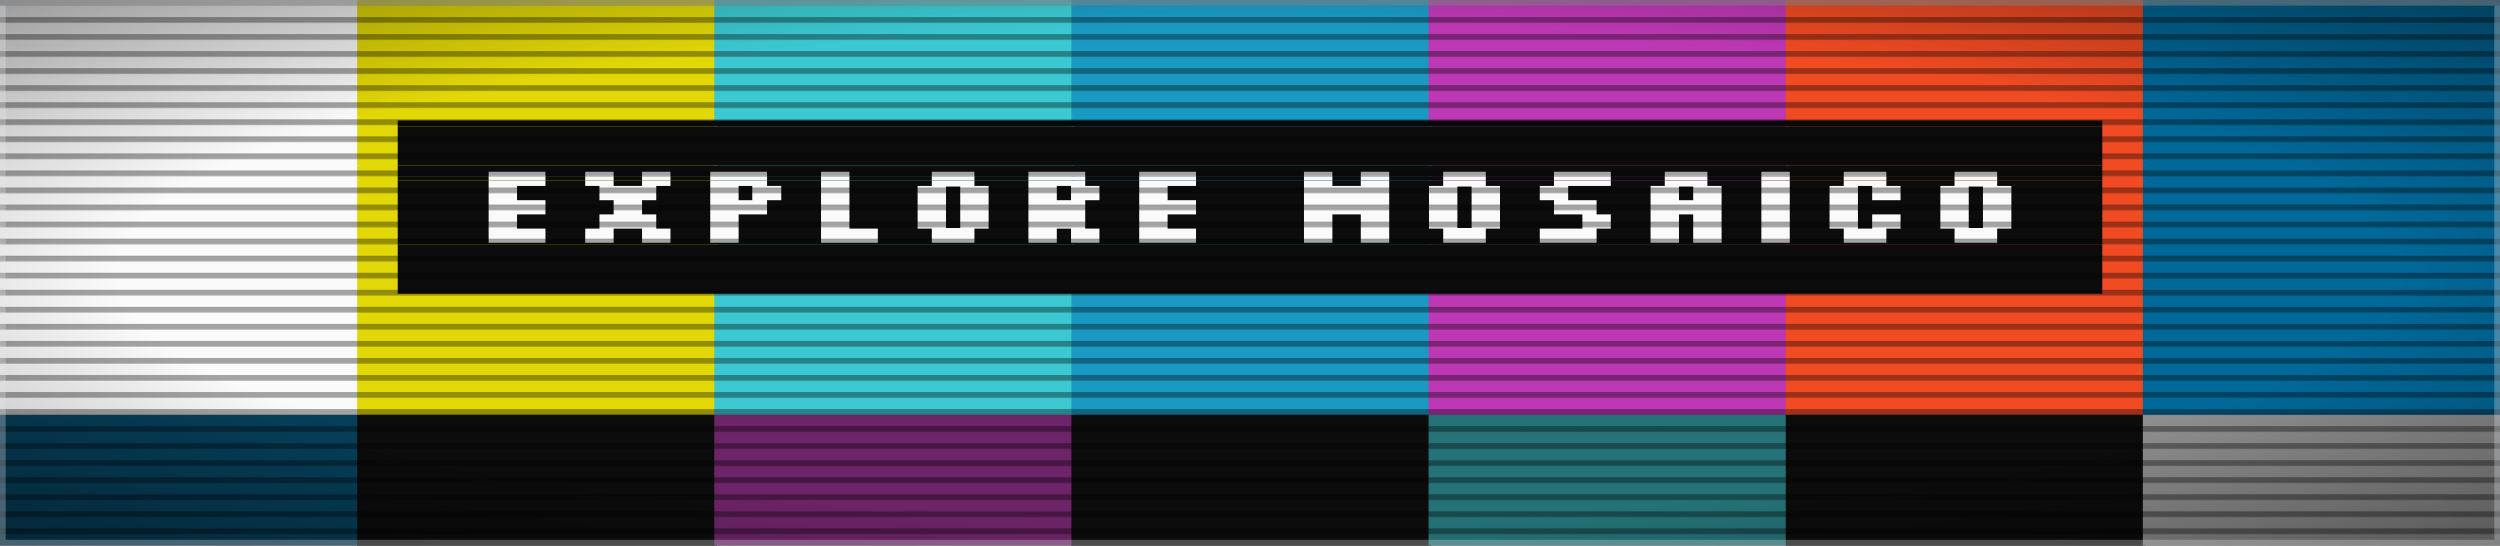
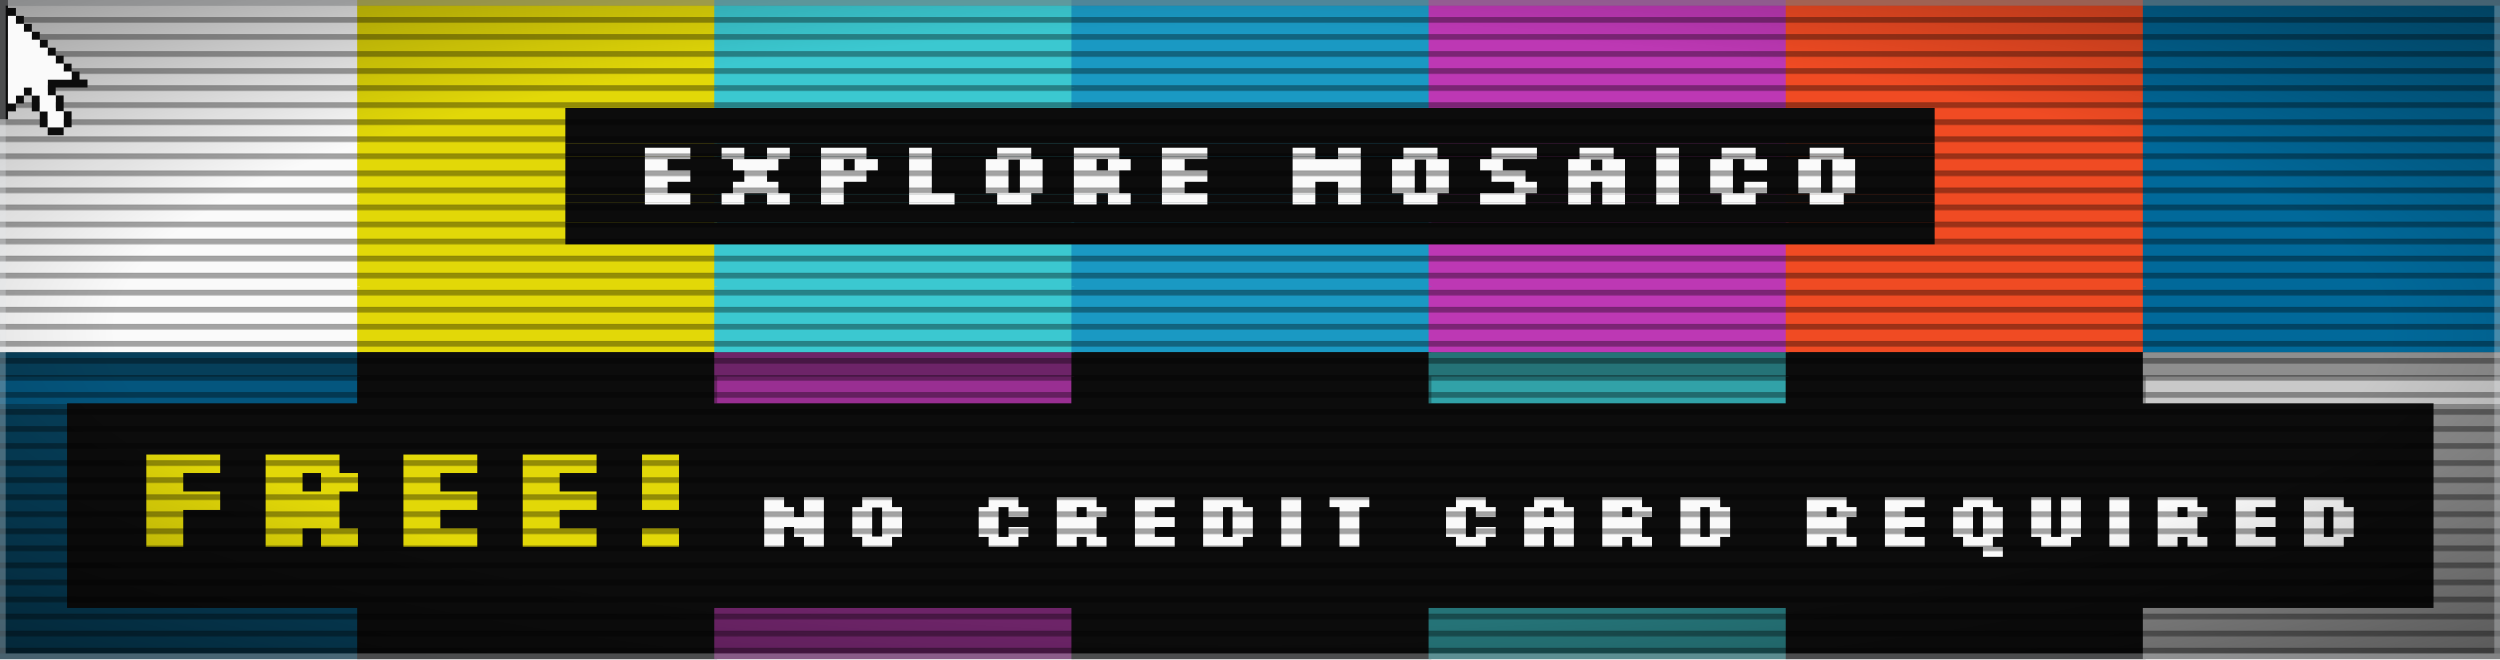
- <svg xmlns="http://www.w3.org/2000/svg" viewBox="0 0 440 96" width="440" height="96">
+ <svg xmlns="http://www.w3.org/2000/svg" viewBox="0 0 440 116" width="440" height="116">
  <defs>
    <g id="screen">
-       <rect x="0.00" width="63.36" height="73.0" fill="#fafafa" />
-       <rect x="62.86" width="63.36" height="73.0" fill="#e2d808" />
-       <rect x="125.71" width="63.36" height="73.0" fill="#3bc8d0" />
-       <rect x="188.57" width="63.36" height="73.0" fill="#1a99c3" />
-       <rect x="251.43" width="63.36" height="73.0" fill="#bd38b4" />
-       <rect x="314.29" width="63.36" height="73.0" fill="#f04b23" />
-       <rect x="377.14" width="63.36" height="73.0" fill="#01699a" />
-       <rect x="0.00" y="73.0" width="63.36" height="23.0" fill="#01699a" opacity="0.55" />
-       <rect x="62.86" y="73.0" width="63.36" height="23.0" fill="#0c0c0c" opacity="1" />
-       <rect x="125.71" y="73.0" width="63.36" height="23.0" fill="#bd38b4" opacity="0.55" />
-       <rect x="188.57" y="73.0" width="63.36" height="23.0" fill="#0c0c0c" opacity="1" />
-       <rect x="251.43" y="73.0" width="63.36" height="23.0" fill="#3bc8d0" opacity="0.55" />
-       <rect x="314.29" y="73.0" width="63.36" height="23.0" fill="#0c0c0c" opacity="1" />
-       <rect x="377.14" y="73.0" width="63.36" height="23.0" fill="#fafafa" opacity="0.55" />
-       <rect x="70.0" y="21.2" width="300.0" height="30.5" fill="#0c0c0c" />
-       <path d="M86.0 42.73V30.23H96.0V32.73H91.0V35.23H96.0V37.73H91.0V40.23H96.0V42.73ZM103.0 42.73V40.23H105.5V37.73H108.0V35.23H105.5V32.73H103.0V30.23H108.0V32.73H113.0V30.23H118.0V32.73H115.5V35.23H113.0V37.73H115.5V40.23H118.0V42.73H113.0V40.23H108.0V42.73ZM125.0 42.73V30.23H135.0V32.73H137.5V35.23H135.0V37.73H130.0V42.73ZM130.0 35.23H132.4V32.73H130.0ZM144.5 42.73V30.23H149.5V40.23H154.5V42.73ZM164.0 42.73V40.23H161.5V32.73H164.0V30.23H171.5V32.73H174.0V40.23H171.5V42.73ZM166.5 40.13H169.0V32.83H166.5ZM181.0 42.73V30.23H191.0V32.73H193.5V35.23H191.0V40.23H193.5V42.73H188.5V40.23H186.0V42.73ZM186.0 35.23H188.5V32.73H186.0ZM200.5 42.73V30.23H210.5V32.73H205.5V35.23H210.5V37.73H205.5V40.23H210.5V42.73ZM229.5 42.73V30.23H234.5V32.73H239.5V30.23H244.5V42.73H239.5V37.73H234.5V42.73ZM254.0 42.73V40.23H251.5V32.73H254.0V30.23H261.5V32.73H264.0V40.23H261.5V42.73ZM256.5 40.13H259.0V32.83H256.5ZM271.0 42.73V40.23H278.5V37.73H273.5V35.23H271.0V32.73H273.5V30.23H283.5V32.73H276.0V35.23H281.0V37.73H283.5V40.23H281.0V42.73ZM290.5 42.73V32.73H293.0V30.23H300.5V32.73H303.0V42.73H298.0V37.73H295.5V42.73ZM295.5 35.23H298.0V32.83H295.5ZM310.0 42.73V30.23H315.0V42.73ZM324.5 42.73V40.23H322.0V32.73H324.5V30.23H332.0V32.73H334.5V35.23H329.5V32.73H327.0V40.23H329.5V37.73H334.5V40.23H332.0V42.73ZM344.0 42.73V40.23H341.5V32.73H344.0V30.23H351.5V32.73H354.0V40.23H351.5V42.73ZM346.5 40.13H349.0V32.83H346.5Z" fill="#fafafa" />
+       <rect x="0.00" width="63.36" height="62" fill="#fafafa" />
+       <rect x="62.86" width="63.36" height="62" fill="#e2d808" />
+       <rect x="125.71" width="63.36" height="62" fill="#3bc8d0" />
+       <rect x="188.57" width="63.36" height="62" fill="#1a99c3" />
+       <rect x="251.43" width="63.36" height="62" fill="#bd38b4" />
+       <rect x="314.29" width="63.36" height="62" fill="#f04b23" />
+       <rect x="377.14" width="63.36" height="62" fill="#01699a" />
+       <rect x="0.00" y="62" width="63.36" height="54" fill="#01699a" opacity="0.55" />
+       <rect x="62.86" y="62" width="63.36" height="54" fill="#0c0c0c" opacity="1" />
+       <rect x="125.71" y="62" width="63.36" height="54" fill="#bd38b4" opacity="0.55" />
+       <rect x="188.57" y="62" width="63.36" height="54" fill="#0c0c0c" opacity="1" />
+       <rect x="251.43" y="62" width="63.36" height="54" fill="#3bc8d0" opacity="0.55" />
+       <rect x="314.29" y="62" width="63.36" height="54" fill="#0c0c0c" opacity="1" />
+       <rect x="377.14" y="62" width="63.36" height="54" fill="#fafafa" opacity="0.55" />
+       <rect x="99.5" y="19.0" width="241.0" height="24.0" fill="#0c0c0c" />
+       <path d="M113.5 36.0V26.0H121.5V28.0H117.5V30.0H121.5V32.0H117.5V34.0H121.5V36.0ZM127.0 36.0V34.0H129.0V32.0H131.0V30.0H129.0V28.0H127.0V26.0H131.0V28.0H135.0V26.0H139.0V28.0H137.0V30.0H135.0V32.0H137.0V34.0H139.0V36.0H135.0V34.0H131.0V36.0ZM144.5 36.0V26.0H152.5V28.0H154.5V30.0H152.5V32.0H148.5V36.0ZM148.5 30.0H150.42V28.0H148.5ZM160.0 36.0V26.0H164.0V34.0H168.0V36.0ZM175.5 36.0V34.0H173.5V28.0H175.5V26.0H181.5V28.0H183.5V34.0H181.5V36.0ZM177.5 33.92H179.5V28.08H177.5ZM189.0 36.0V26.0H197.0V28.0H199.0V30.0H197.0V34.0H199.0V36.0H195.0V34.0H193.0V36.0ZM193.0 30.0H195.0V28.0H193.0ZM204.5 36.0V26.0H212.5V28.0H208.5V30.0H212.5V32.0H208.5V34.0H212.5V36.0ZM227.5 36.0V26.0H231.5V28.0H235.5V26.0H239.5V36.0H235.5V32.0H231.5V36.0ZM247.0 36.0V34.0H245.0V28.0H247.0V26.0H253.0V28.0H255.0V34.0H253.0V36.0ZM249.0 33.92H251.0V28.08H249.0ZM260.5 36.0V34.0H266.5V32.0H262.5V30.0H260.5V28.0H262.5V26.0H270.5V28.0H264.5V30.0H268.5V32.0H270.5V34.0H268.5V36.0ZM276.0 36.0V28.0H278.0V26.0H284.0V28.0H286.0V36.0H282.0V32.0H280.0V36.0ZM280.0 30.0H282.0V28.08H280.0ZM291.5 36.0V26.0H295.5V36.0ZM303.0 36.0V34.0H301.0V28.0H303.0V26.0H309.0V28.0H311.0V30.0H307.0V28.0H305.0V34.0H307.0V32.0H311.0V34.0H309.0V36.0ZM318.5 36.0V34.0H316.5V28.0H318.5V26.0H324.5V28.0H326.5V34.0H324.5V36.0ZM320.5 33.92H322.5V28.08H320.5Z" fill="#fafafa" />
+       <rect x="11.8" y="71.0" width="416.5" height="36.0" fill="#0c0c0c" />
+       <path d="M25.75 96.25V80.0H38.75V83.25H32.25V86.5H38.75V89.75H32.25V96.25ZM46.75 96.25V80.0H59.75V83.25H63.0V86.5H59.75V93.0H63.0V96.25H56.5V93.0H53.25V96.25ZM53.25 86.5H56.5V83.25H53.25ZM71.0 96.25V80.0H84.0V83.25H77.5V86.5H84.0V89.75H77.5V93.0H84.0V96.25ZM92.0 96.25V80.0H105.0V83.25H98.5V86.5H105.0V89.75H98.5V93.0H105.0V96.25ZM113.0 89.75V80.0H119.5V89.75ZM113.0 96.25V93.0H119.5V96.25Z" fill="#e2d808" />
+       <path d="M134.5 96.25V87.5H138.0V89.25H139.75V91.0H141.5V87.5H145.0V96.25H141.5V94.5H139.75V92.75H138.0V96.25ZM151.75 96.25V94.5H150.0V89.25H151.75V87.5H157.0V89.25H158.75V94.5H157.0V96.25ZM153.5 94.43H155.25V89.32H153.5ZM174.0 96.25V94.5H172.25V89.25H174.0V87.5H179.25V89.25H181.0V91.0H177.5V89.25H175.75V94.5H177.5V92.75H181.0V94.5H179.25V96.25ZM186.0 96.25V87.5H193.0V89.25H194.75V91.0H193.0V94.5H194.75V96.25H191.25V94.5H189.5V96.25ZM189.5 91.0H191.25V89.25H189.5ZM199.75 96.25V87.5H206.75V89.25H203.25V91.0H206.75V92.75H203.25V94.5H206.75V96.25ZM211.75 96.25V87.5H218.75V89.25H220.5V94.5H218.75V96.25ZM215.25 94.5H216.93V89.25H215.25ZM225.5 96.25V87.5H229.0V96.25ZM235.75 96.25V89.25H234.0V87.5H241.0V89.25H239.25V96.25ZM256.25 96.25V94.5H254.5V89.25H256.25V87.5H261.5V89.25H263.25V91.0H259.75V89.25H258.0V94.5H259.75V92.75H263.25V94.5H261.5V96.25ZM268.25 96.25V89.25H270.0V87.5H275.25V89.25H277.0V96.25H273.5V92.75H271.75V96.25ZM271.75 91.0H273.5V89.32H271.75ZM282.0 96.25V87.5H289.0V89.25H290.75V91.0H289.0V94.5H290.75V96.25H287.25V94.5H285.5V96.25ZM285.5 91.0H287.25V89.25H285.5ZM295.75 96.25V87.5H302.75V89.25H304.5V94.5H302.75V96.25ZM299.25 94.5H300.93V89.25H299.25ZM318.0 96.25V87.5H325.0V89.25H326.75V91.0H325.0V94.5H326.75V96.25H323.25V94.5H321.5V96.25ZM321.5 91.0H323.25V89.25H321.5ZM331.75 96.25V87.5H338.75V89.25H335.25V91.0H338.75V92.75H335.25V94.5H338.75V96.25ZM349.0 98.0V96.25H345.5V94.5H343.75V89.25H345.5V87.5H350.75V89.25H352.5V94.5H350.75V96.25H352.5V98.0ZM347.25 94.5H349.0V89.25H347.25ZM359.25 96.25V94.5H357.5V87.5H361.0V94.5H362.75V87.5H366.25V94.5H364.5V96.25ZM371.25 96.25V87.5H374.75V96.25ZM379.75 96.25V87.5H386.75V89.25H388.5V91.0H386.75V94.5H388.5V96.25H385.0V94.5H383.25V96.25ZM383.25 91.0H385.0V89.25H383.25ZM393.5 96.25V87.5H400.5V89.25H397.0V91.0H400.5V92.75H397.0V94.5H400.5V96.25ZM405.5 96.25V87.5H412.5V89.25H414.25V94.5H412.5V96.25ZM409.0 94.5H410.68V89.25H409.0Z" fill="#fafafa" />
    </g>
    <clipPath id="t0">
-       <rect y="20.5" width="440" height="10.5" />
+       <rect y="25.2" width="440" height="10.5" />
    </clipPath>
    <clipPath id="t1">
-       <rect y="31.8" width="440" height="11.2" />
+       <rect y="39.2" width="440" height="11.2" />
    </clipPath>
    <clipPath id="t2">
-       <rect y="53.8" width="440" height="4.8" />
+       <rect y="66.3" width="440" height="4.8" />
    </clipPath>
    <clipPath id="t3">
-       <rect y="1.1" width="440" height="14.0" />
+       <rect y="1.4" width="440" height="14.0" />
    </clipPath>
    <clipPath id="t4">
-       <rect y="22.3" width="440" height="6.8" />
+       <rect y="27.5" width="440" height="6.8" />
    </clipPath>
    <pattern id="scan" width="4" height="3" patternUnits="userSpaceOnUse">
      <rect width="4" height="1" fill="#000" opacity="0.35" />
    </pattern>
    <linearGradient id="roll" x1="0" y1="0" x2="0" y2="1">
      <stop offset="0" stop-color="#fff" stop-opacity="0" />
      <stop offset="0.5" stop-color="#fff" stop-opacity="0.18" />
      <stop offset="1" stop-color="#fff" stop-opacity="0" />
    </linearGradient>
    <radialGradient id="vignette" cx="0.5" cy="0.5" r="0.75">
      <stop offset="0.6" stop-color="#000" stop-opacity="0" />
      <stop offset="1" stop-color="#000" stop-opacity="0.45" />
    </radialGradient>
  </defs>
-   <rect width="440" height="96" fill="#0c0c0c" />
+   <rect width="440" height="116" fill="#0c0c0c" />
  <g>
    <animate attributeName="opacity" values="1;0.90;0.55;0.75;0.55;0.55;0.75;1;1.00;0.55;0.55;1;1.00;0.55;0.75;1" keyTimes="0;0.22;0.23;0.24;0.25;0.26;0.27;0.28;0.64;0.65;0.66;0.664;0.71;0.72;0.73;0.74" calcMode="discrete" dur="5.0s" repeatCount="indefinite" />
    <use href="#screen" />
    <g clip-path="url(#t0)">
      <use href="#screen">
        <animateTransform attributeName="transform" type="translate" values="0 0;0 0;12.7 0;0 0;-23.1 0;-18.8 0;-10.6 0;0 0;14.4 0;0 0;0 0;0 0;0 0;0 0;25.2 0;0 0" keyTimes="0;0.22;0.23;0.24;0.25;0.26;0.27;0.28;0.64;0.65;0.66;0.664;0.71;0.72;0.73;0.74" calcMode="discrete" dur="5.0s" repeatCount="indefinite" />
      </use>
    </g>
    <g clip-path="url(#t1)">
      <use href="#screen">
        <animateTransform attributeName="transform" type="translate" values="0 0;6.1 0;-9.7 0;0 0;0 0;0 0;16.6 0;0 0;16.9 0;0 0;0 0;0 0;0 0;0 0;0 0;0 0" keyTimes="0;0.22;0.23;0.24;0.25;0.26;0.27;0.28;0.64;0.65;0.66;0.664;0.71;0.72;0.73;0.74" calcMode="discrete" dur="5.0s" repeatCount="indefinite" />
      </use>
    </g>
    <g clip-path="url(#t2)">
      <use href="#screen">
        <animateTransform attributeName="transform" type="translate" values="0 0;0 0;25.2 0;0 0;-17.9 0;0 0;-5.4 0;0 0;0 0;0 0;-13.0 0;0 0;13.4 0;-5.0 0;0 0;0 0" keyTimes="0;0.22;0.23;0.24;0.25;0.26;0.27;0.28;0.64;0.65;0.66;0.664;0.71;0.72;0.73;0.74" calcMode="discrete" dur="5.0s" repeatCount="indefinite" />
      </use>
    </g>
    <g clip-path="url(#t3)">
      <use href="#screen">
        <animateTransform attributeName="transform" type="translate" values="0 0;16.1 0;0 0;-26.0 0;-6.4 0;-25.4 0;7.4 0;0 0;10.9 0;0 0;0 0;0 0;23.1 0;-17.6 0;0 0;0 0" keyTimes="0;0.22;0.23;0.24;0.25;0.26;0.27;0.28;0.64;0.65;0.66;0.664;0.71;0.72;0.73;0.74" calcMode="discrete" dur="5.0s" repeatCount="indefinite" />
      </use>
    </g>
    <g clip-path="url(#t4)">
      <use href="#screen">
        <animateTransform attributeName="transform" type="translate" values="0 0;18.0 0;0 0;0 0;15.5 0;-21.3 0;0 0;0 0;17.5 0;0 0;14.3 0;0 0;0 0;20.2 0;-25.0 0;0 0" keyTimes="0;0.22;0.23;0.24;0.25;0.26;0.27;0.28;0.64;0.65;0.66;0.664;0.71;0.72;0.73;0.74" calcMode="discrete" dur="5.0s" repeatCount="indefinite" />
      </use>
    </g>
-     <path d="M86.0 42.73V30.23H96.0V32.73H91.0V35.23H96.0V37.73H91.0V40.23H96.0V42.73ZM103.0 42.73V40.23H105.5V37.73H108.0V35.23H105.5V32.73H103.0V30.23H108.0V32.73H113.0V30.23H118.0V32.73H115.5V35.23H113.0V37.73H115.5V40.23H118.0V42.73H113.0V40.23H108.0V42.73ZM125.0 42.73V30.23H135.0V32.73H137.5V35.23H135.0V37.73H130.0V42.73ZM130.0 35.23H132.4V32.73H130.0ZM144.5 42.73V30.23H149.5V40.23H154.5V42.73ZM164.0 42.73V40.23H161.5V32.73H164.0V30.23H171.5V32.73H174.0V40.23H171.5V42.73ZM166.5 40.13H169.0V32.83H166.5ZM181.0 42.73V30.23H191.0V32.73H193.5V35.23H191.0V40.23H193.5V42.73H188.5V40.23H186.0V42.73ZM186.0 35.23H188.5V32.73H186.0ZM200.5 42.73V30.23H210.5V32.73H205.5V35.23H210.5V37.73H205.5V40.23H210.5V42.73ZM229.5 42.73V30.23H234.5V32.73H239.5V30.23H244.5V42.73H239.5V37.73H234.5V42.73ZM254.0 42.73V40.23H251.5V32.73H254.0V30.23H261.5V32.73H264.0V40.23H261.5V42.73ZM256.5 40.13H259.0V32.83H256.5ZM271.0 42.73V40.23H278.5V37.73H273.5V35.23H271.0V32.73H273.5V30.23H283.5V32.73H276.0V35.23H281.0V37.73H283.5V40.23H281.0V42.73ZM290.5 42.73V32.73H293.0V30.23H300.5V32.73H303.0V42.73H298.0V37.73H295.5V42.73ZM295.5 35.23H298.0V32.83H295.5ZM310.0 42.73V30.23H315.0V42.73ZM324.5 42.73V40.23H322.0V32.73H324.5V30.23H332.0V32.73H334.5V35.23H329.5V32.73H327.0V40.23H329.5V37.73H334.5V40.23H332.0V42.73ZM344.0 42.73V40.23H341.5V32.73H344.0V30.23H351.5V32.73H354.0V40.23H351.5V42.73ZM346.5 40.13H349.0V32.83H346.5Z" fill="#3bc8d0" opacity="0" style="mix-blend-mode:screen">
+     <path d="M113.5 36.0V26.0H121.5V28.0H117.5V30.0H121.5V32.0H117.5V34.0H121.5V36.0ZM127.0 36.0V34.0H129.0V32.0H131.0V30.0H129.0V28.0H127.0V26.0H131.0V28.0H135.0V26.0H139.0V28.0H137.0V30.0H135.0V32.0H137.0V34.0H139.0V36.0H135.0V34.0H131.0V36.0ZM144.5 36.0V26.0H152.5V28.0H154.5V30.0H152.5V32.0H148.5V36.0ZM148.5 30.0H150.42V28.0H148.5ZM160.0 36.0V26.0H164.0V34.0H168.0V36.0ZM175.5 36.0V34.0H173.5V28.0H175.5V26.0H181.5V28.0H183.5V34.0H181.5V36.0ZM177.5 33.92H179.5V28.08H177.5ZM189.0 36.0V26.0H197.0V28.0H199.0V30.0H197.0V34.0H199.0V36.0H195.0V34.0H193.0V36.0ZM193.0 30.0H195.0V28.0H193.0ZM204.5 36.0V26.0H212.5V28.0H208.5V30.0H212.5V32.0H208.5V34.0H212.5V36.0ZM227.5 36.0V26.0H231.5V28.0H235.5V26.0H239.5V36.0H235.5V32.0H231.5V36.0ZM247.0 36.0V34.0H245.0V28.0H247.0V26.0H253.0V28.0H255.0V34.0H253.0V36.0ZM249.0 33.92H251.0V28.08H249.0ZM260.5 36.0V34.0H266.5V32.0H262.5V30.0H260.5V28.0H262.5V26.0H270.5V28.0H264.5V30.0H268.5V32.0H270.5V34.0H268.5V36.0ZM276.0 36.0V28.0H278.0V26.0H284.0V28.0H286.0V36.0H282.0V32.0H280.0V36.0ZM280.0 30.0H282.0V28.08H280.0ZM291.5 36.0V26.0H295.5V36.0ZM303.0 36.0V34.0H301.0V28.0H303.0V26.0H309.0V28.0H311.0V30.0H307.0V28.0H305.0V34.0H307.0V32.0H311.0V34.0H309.0V36.0ZM318.5 36.0V34.0H316.5V28.0H318.5V26.0H324.5V28.0H326.5V34.0H324.5V36.0ZM320.5 33.92H322.5V28.08H320.5Z" fill="#3bc8d0" opacity="0" style="mix-blend-mode:screen">
      <animateTransform attributeName="transform" type="translate" values="0 0;-1.6 -0.3;-3.1 -0.4;-3.0 -0.6;-2.0 0.5;-3.6 -0.5;-3.5 -0.8;0 0;-3.5 0.9;-3.2 -0.7;-2.8 0.3;0 0;-2.2 -0.3;-3.2 0.3;-1.7 0.2;0 0" keyTimes="0;0.22;0.23;0.24;0.25;0.26;0.27;0.28;0.64;0.65;0.66;0.664;0.71;0.72;0.73;0.74" calcMode="discrete" dur="5.0s" repeatCount="indefinite" />
      <animate attributeName="opacity" values="0;0.98;0.87;0.69;0.92;0.98;0.63;0;0.90;0.69;0.83;0;0.71;0.91;0.61;0" keyTimes="0;0.22;0.23;0.24;0.25;0.26;0.27;0.28;0.64;0.65;0.66;0.664;0.71;0.72;0.73;0.74" calcMode="discrete" dur="5.0s" repeatCount="indefinite" />
    </path>
-     <path d="M86.0 42.73V30.23H96.0V32.73H91.0V35.23H96.0V37.73H91.0V40.23H96.0V42.73ZM103.0 42.73V40.23H105.5V37.73H108.0V35.23H105.5V32.73H103.0V30.23H108.0V32.73H113.0V30.23H118.0V32.73H115.5V35.23H113.0V37.73H115.5V40.23H118.0V42.73H113.0V40.23H108.0V42.73ZM125.0 42.73V30.23H135.0V32.73H137.5V35.23H135.0V37.73H130.0V42.73ZM130.0 35.23H132.4V32.73H130.0ZM144.5 42.73V30.23H149.5V40.23H154.5V42.73ZM164.0 42.73V40.23H161.5V32.73H164.0V30.23H171.5V32.73H174.0V40.23H171.5V42.73ZM166.5 40.13H169.0V32.83H166.5ZM181.0 42.73V30.23H191.0V32.73H193.5V35.23H191.0V40.23H193.5V42.73H188.5V40.23H186.0V42.73ZM186.0 35.23H188.5V32.73H186.0ZM200.5 42.73V30.23H210.5V32.73H205.5V35.23H210.5V37.73H205.5V40.23H210.5V42.73ZM229.5 42.73V30.23H234.5V32.73H239.5V30.23H244.5V42.73H239.5V37.73H234.5V42.73ZM254.0 42.73V40.23H251.5V32.73H254.0V30.23H261.5V32.73H264.0V40.23H261.5V42.73ZM256.5 40.13H259.0V32.83H256.5ZM271.0 42.73V40.23H278.5V37.73H273.5V35.23H271.0V32.73H273.5V30.23H283.5V32.73H276.0V35.23H281.0V37.73H283.5V40.23H281.0V42.73ZM290.5 42.73V32.73H293.0V30.23H300.5V32.73H303.0V42.73H298.0V37.73H295.5V42.73ZM295.5 35.23H298.0V32.83H295.5ZM310.0 42.73V30.23H315.0V42.73ZM324.5 42.73V40.23H322.0V32.73H324.5V30.23H332.0V32.73H334.5V35.23H329.5V32.73H327.0V40.23H329.5V37.73H334.5V40.23H332.0V42.73ZM344.0 42.73V40.23H341.5V32.73H344.0V30.23H351.5V32.73H354.0V40.23H351.5V42.73ZM346.5 40.13H349.0V32.83H346.5Z" fill="#ff1bdf" opacity="0" style="mix-blend-mode:screen">
+     <path d="M113.5 36.0V26.0H121.5V28.0H117.5V30.0H121.5V32.0H117.5V34.0H121.5V36.0ZM127.0 36.0V34.0H129.0V32.0H131.0V30.0H129.0V28.0H127.0V26.0H131.0V28.0H135.0V26.0H139.0V28.0H137.0V30.0H135.0V32.0H137.0V34.0H139.0V36.0H135.0V34.0H131.0V36.0ZM144.5 36.0V26.0H152.5V28.0H154.5V30.0H152.5V32.0H148.5V36.0ZM148.5 30.0H150.42V28.0H148.5ZM160.0 36.0V26.0H164.0V34.0H168.0V36.0ZM175.5 36.0V34.0H173.5V28.0H175.5V26.0H181.5V28.0H183.5V34.0H181.5V36.0ZM177.5 33.92H179.5V28.08H177.5ZM189.0 36.0V26.0H197.0V28.0H199.0V30.0H197.0V34.0H199.0V36.0H195.0V34.0H193.0V36.0ZM193.0 30.0H195.0V28.0H193.0ZM204.5 36.0V26.0H212.5V28.0H208.5V30.0H212.5V32.0H208.5V34.0H212.5V36.0ZM227.5 36.0V26.0H231.5V28.0H235.5V26.0H239.5V36.0H235.5V32.0H231.5V36.0ZM247.0 36.0V34.0H245.0V28.0H247.0V26.0H253.0V28.0H255.0V34.0H253.0V36.0ZM249.0 33.92H251.0V28.08H249.0ZM260.5 36.0V34.0H266.5V32.0H262.5V30.0H260.5V28.0H262.5V26.0H270.5V28.0H264.5V30.0H268.5V32.0H270.5V34.0H268.5V36.0ZM276.0 36.0V28.0H278.0V26.0H284.0V28.0H286.0V36.0H282.0V32.0H280.0V36.0ZM280.0 30.0H282.0V28.08H280.0ZM291.5 36.0V26.0H295.5V36.0ZM303.0 36.0V34.0H301.0V28.0H303.0V26.0H309.0V28.0H311.0V30.0H307.0V28.0H305.0V34.0H307.0V32.0H311.0V34.0H309.0V36.0ZM318.5 36.0V34.0H316.5V28.0H318.5V26.0H324.5V28.0H326.5V34.0H324.5V36.0ZM320.5 33.92H322.5V28.08H320.5Z" fill="#ff1bdf" opacity="0" style="mix-blend-mode:screen">
      <animateTransform attributeName="transform" type="translate" values="0 0;3.9 -0.4;3.6 0.1;3.7 -0.3;3.6 -0.8;3.0 0.2;2.6 0.0;0 0;3.6 -0.1;3.1 -0.4;2.9 -0.9;0 0;2.5 -0.6;2.7 0.7;3.1 0.0;0 0" keyTimes="0;0.22;0.23;0.24;0.25;0.26;0.27;0.28;0.64;0.65;0.66;0.664;0.71;0.72;0.73;0.74" calcMode="discrete" dur="5.0s" repeatCount="indefinite" />
      <animate attributeName="opacity" values="0;0.82;0.99;0.89;0.61;0.78;0.90;0;0.90;0.99;0.82;0;0.96;0.94;0.94;0" keyTimes="0;0.22;0.23;0.24;0.25;0.26;0.27;0.28;0.64;0.65;0.66;0.664;0.71;0.72;0.73;0.74" calcMode="discrete" dur="5.0s" repeatCount="indefinite" />
    </path>
-     <rect width="440" height="96" fill="url(#scan)" />
+     <rect width="440" height="116" fill="url(#scan)" />
    <rect y="-30" width="440" height="30" fill="url(#roll)">
-       <animate attributeName="y" from="-30" to="96" dur="2.5s" repeatCount="indefinite" />
+       <animate attributeName="y" from="-30" to="116" dur="2.5s" repeatCount="indefinite" />
    </rect>
-     <rect width="440" height="96" fill="url(#vignette)" />
+     <rect width="440" height="116" fill="url(#vignette)" />
  </g>
-   <rect x="0.5" y="0.5" width="439" height="95" fill="none" stroke="rgba(229,231,235,0.3)" stroke-width="1" />
+   <rect x="12.8" y="72.0" width="414.5" height="34.0" fill="none" stroke="#e2d808" stroke-width="2" opacity="0">
+     <animate attributeName="opacity" values="0;0;1;1;0;0" keyTimes="0;0.37;0.376;0.44;0.51;1" dur="5.0s" repeatCount="indefinite" />
+   </rect>
+   <circle cx="95.1" cy="93.3" r="2" fill="none" stroke="#3bc8d0" stroke-width="2" opacity="0">
+     <animate attributeName="r" values="2;2;20;20" keyTimes="0;0.37;0.46;1" dur="5.0s" repeatCount="indefinite" />
+     <animate attributeName="opacity" values="0;0;0.9;0;0" keyTimes="0;0.37;0.374;0.46;1" dur="5.0s" repeatCount="indefinite" />
+   </circle>
+   <g>
+     <animateTransform attributeName="transform" type="translate" values="470 156;470 156;95.1 93.3;95.1 93.3;480 41.0;480 41.0" keyTimes="0;0.12;0.34;0.54;0.63;1" calcMode="spline" keySplines="0 0 1 1;0.3 0 0.2 1;0 0 1 1;0.5 0 0.8 0.6;0 0 1 1" dur="5.0s" repeatCount="indefinite" />
+     <g>
+       <animateTransform attributeName="transform" type="scale" values="1;1;0.82;1;1" keyTimes="0;0.37;0.384;0.4;1" dur="5.0s" repeatCount="indefinite" />
+       <path d="M0.0 0.0h1.4v1.4h-1.4zM0.0 1.4h2.8v1.4h-2.8zM0.0 2.8h1.4v1.4h-1.4zM2.8 2.8h1.4v1.4h-1.4zM0.0 4.2h1.4v1.4h-1.4zM4.2 4.2h1.4v1.4h-1.4zM0.0 5.6h1.4v1.4h-1.4zM5.6 5.6h1.4v1.4h-1.4zM0.0 7.0h1.4v1.4h-1.4zM7.0 7.0h1.4v1.4h-1.4zM0.0 8.4h1.4v1.4h-1.4zM8.4 8.4h1.4v1.4h-1.4zM0.0 9.8h1.4v1.4h-1.4zM9.8 9.8h1.4v1.4h-1.4zM0.0 11.2h1.4v1.4h-1.4zM11.2 11.2h1.4v1.4h-1.4zM0.0 12.6h1.4v1.4h-1.4zM12.6 12.6h1.4v1.4h-1.4zM0.0 14.0h1.4v1.4h-1.4zM8.4 14.0h7.0v1.4h-7.0zM0.0 15.4h1.4v1.4h-1.4zM4.2 15.4h1.4v1.4h-1.4zM8.4 15.4h1.4v1.4h-1.4zM0.0 16.8h1.4v1.4h-1.4zM2.8 16.8h1.4v1.4h-1.4zM5.6 16.8h1.4v1.4h-1.4zM9.8 16.8h1.4v1.4h-1.4zM0.0 18.2h2.8v1.4h-2.8zM5.6 18.2h1.4v1.4h-1.4zM9.8 18.2h1.4v1.4h-1.4zM0.0 19.6h1.4v1.4h-1.4zM7.0 19.6h1.4v1.4h-1.4zM11.2 19.6h1.4v1.4h-1.4zM7.0 21.0h1.4v1.4h-1.4zM11.2 21.0h1.4v1.4h-1.4zM8.4 22.4h2.8v1.4h-2.8z" fill="#0c0c0c" />
+       <path d="M1.4 2.8h1.4v1.4h-1.4zM1.4 4.2h2.8v1.4h-2.8zM1.4 5.6h4.2v1.4h-4.2zM1.4 7.0h5.6v1.4h-5.6zM1.4 8.4h7.0v1.4h-7.0zM1.4 9.8h8.4v1.4h-8.4zM1.4 11.2h9.8v1.4h-9.8zM1.4 12.6h11.2v1.4h-11.2zM1.4 14.0h7.0v1.4h-7.0zM1.4 15.4h2.8v1.4h-2.8zM5.6 15.4h2.8v1.4h-2.8zM1.4 16.8h1.4v1.4h-1.4zM7.0 16.8h2.8v1.4h-2.8zM7.0 18.2h2.8v1.4h-2.8zM8.4 19.6h2.8v1.4h-2.8zM8.4 21.0h2.8v1.4h-2.8z" fill="#fafafa" />
+     </g>
+   </g>
+   <rect x="0.5" y="0.5" width="439" height="115" fill="none" stroke="rgba(229,231,235,0.3)" stroke-width="1" />
</svg>
